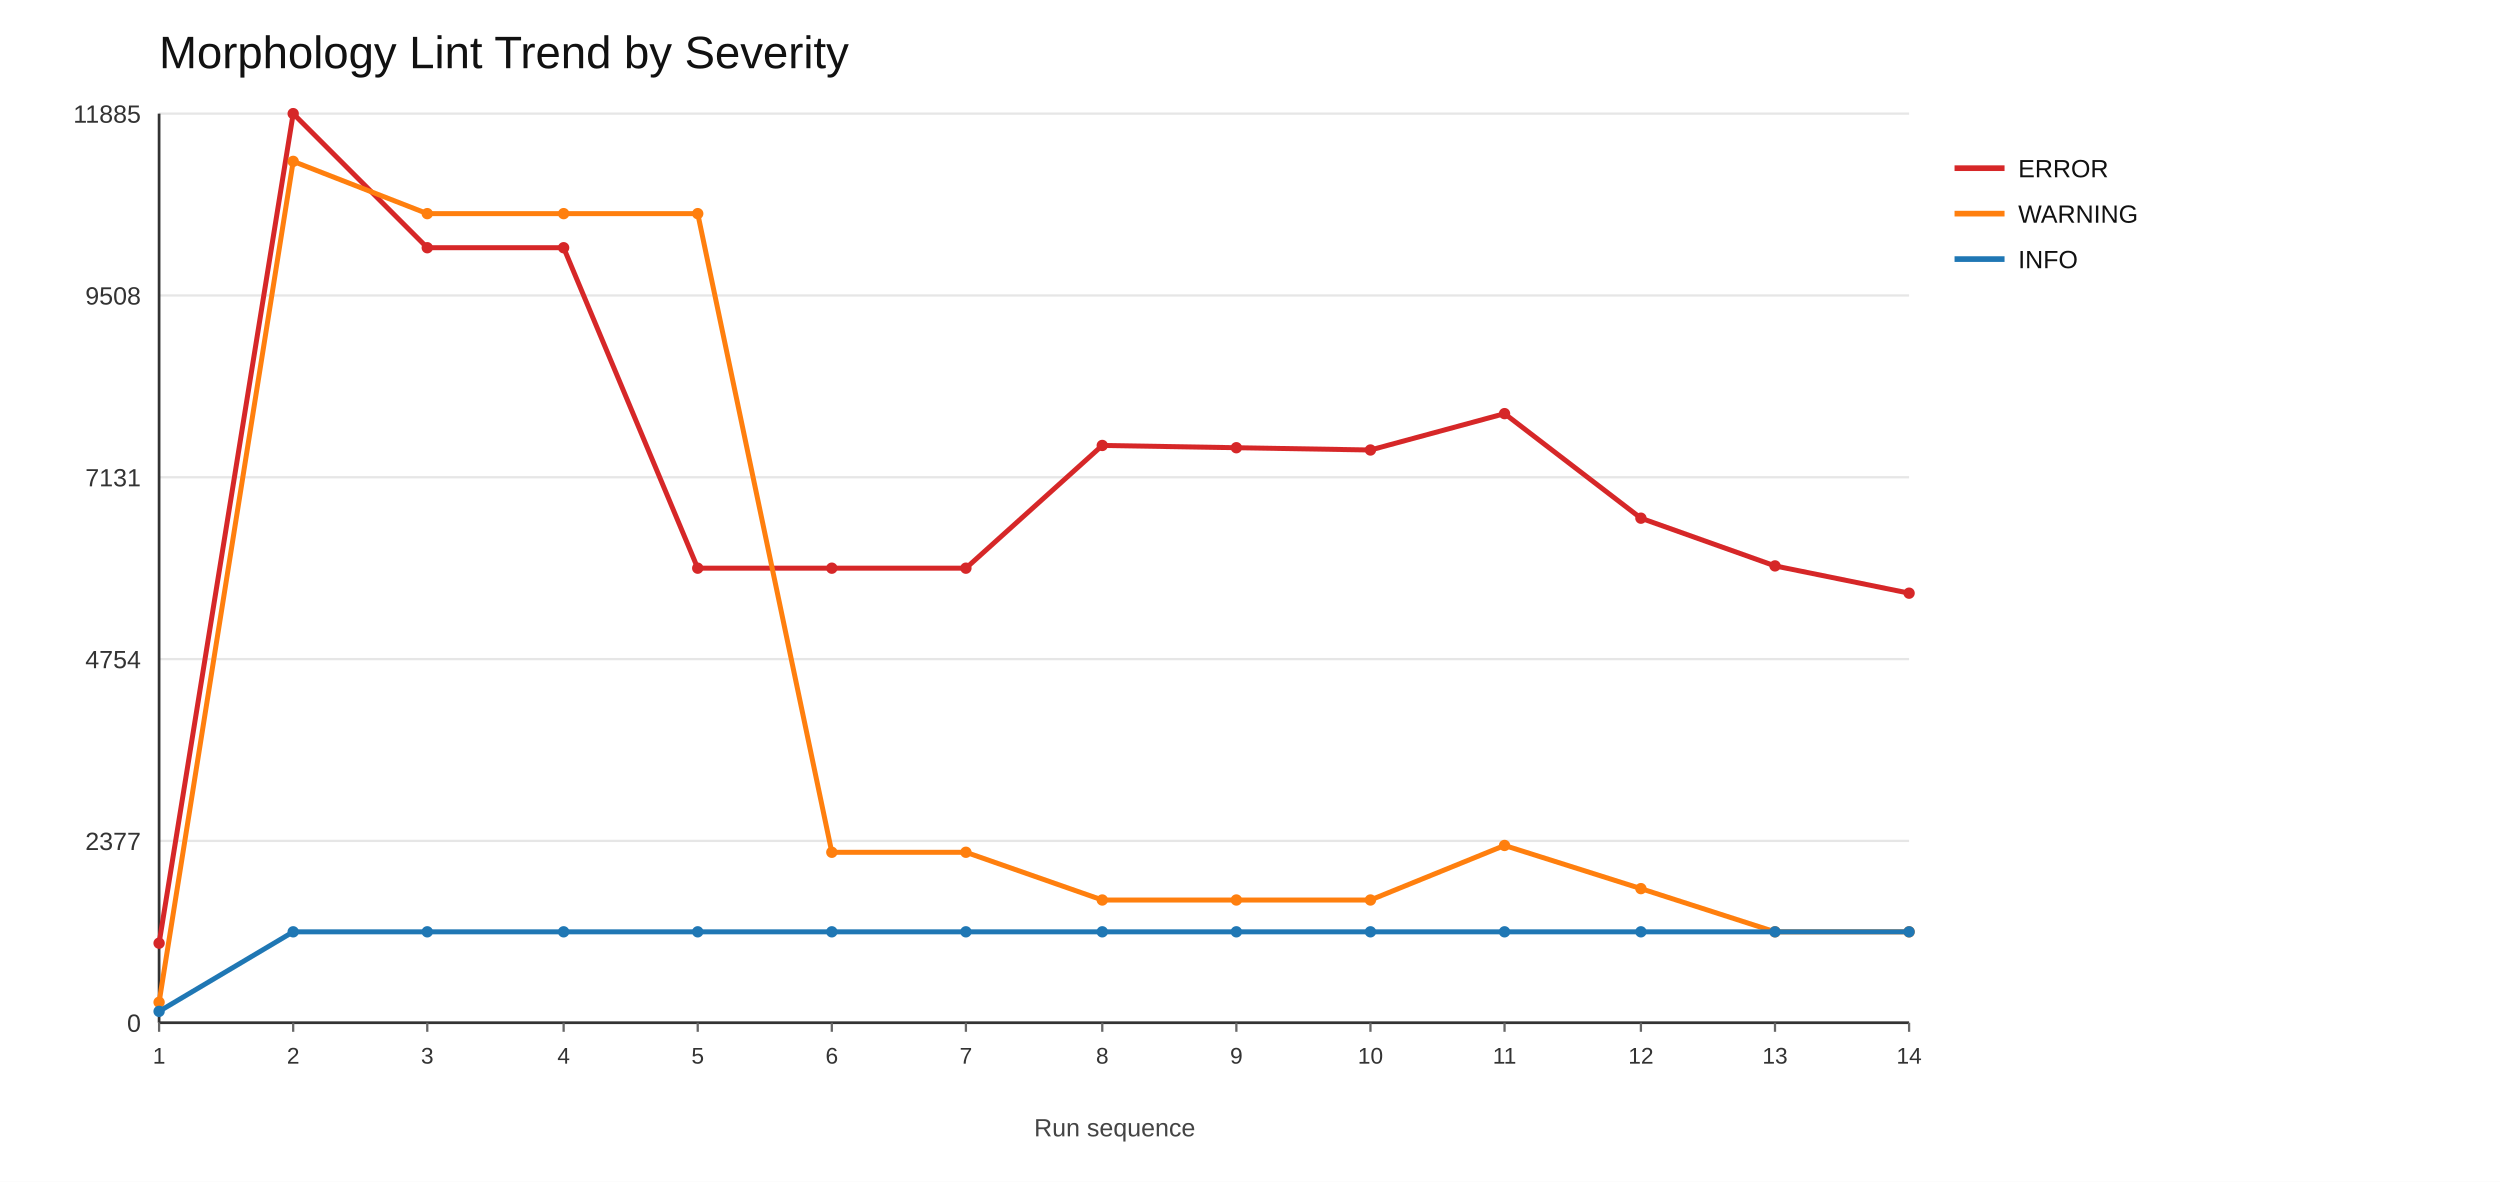
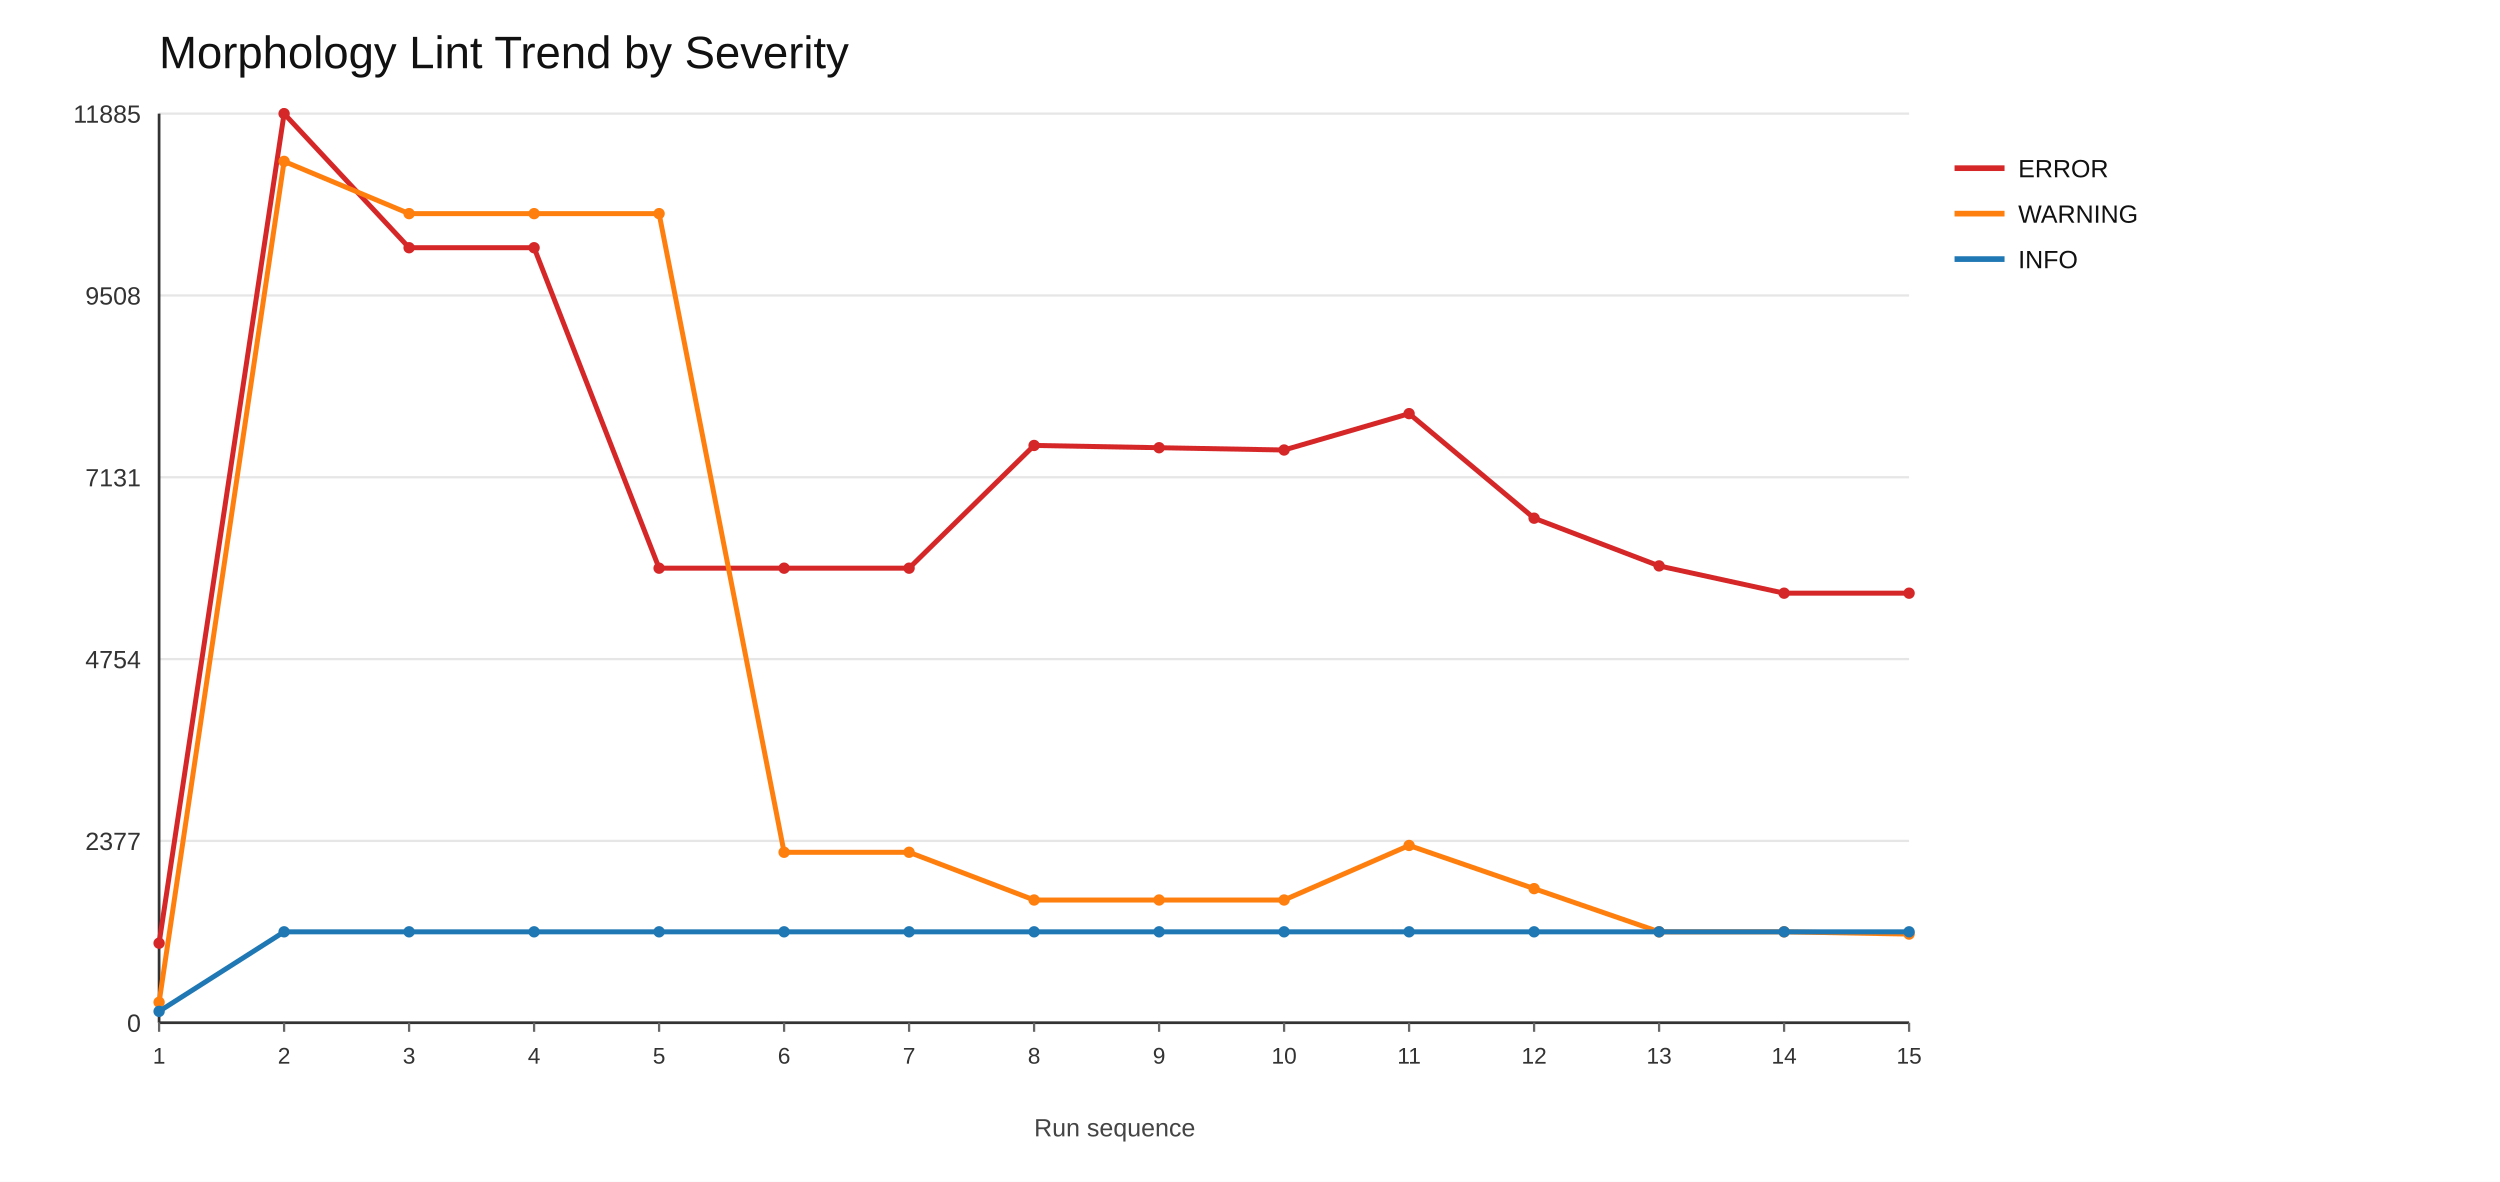
<svg xmlns="http://www.w3.org/2000/svg" width="1100" height="520">
  <rect x="0" y="0" width="1100" height="520" fill="#ffffff" />
  <text x="70" y="30" font-size="20" font-family="Arial" fill="#111">Morphology Lint Trend by Severity</text>
  <line x1="70" y1="450" x2="840" y2="450" stroke="#e6e6e6" stroke-width="1" />
  <text x="62" y="454" font-size="11" font-family="Arial" fill="#333" text-anchor="end">0</text>
  <line x1="70" y1="370" x2="840" y2="370" stroke="#e6e6e6" stroke-width="1" />
  <text x="62" y="374" font-size="11" font-family="Arial" fill="#333" text-anchor="end">2377</text>
  <line x1="70" y1="290" x2="840" y2="290" stroke="#e6e6e6" stroke-width="1" />
  <text x="62" y="294" font-size="11" font-family="Arial" fill="#333" text-anchor="end">4754</text>
  <line x1="70" y1="210" x2="840" y2="210" stroke="#e6e6e6" stroke-width="1" />
  <text x="62" y="214" font-size="11" font-family="Arial" fill="#333" text-anchor="end">7131</text>
  <line x1="70" y1="130" x2="840" y2="130" stroke="#e6e6e6" stroke-width="1" />
  <text x="62" y="134" font-size="11" font-family="Arial" fill="#333" text-anchor="end">9508</text>
  <line x1="70" y1="50" x2="840" y2="50" stroke="#e6e6e6" stroke-width="1" />
  <text x="62" y="54" font-size="11" font-family="Arial" fill="#333" text-anchor="end">11885</text>
  <line x1="70" y1="450" x2="840" y2="450" stroke="#333" stroke-width="1.2" />
  <line x1="70" y1="50" x2="70" y2="450" stroke="#333" stroke-width="1.2" />
  <line x1="70" y1="450" x2="70" y2="454" stroke="#666" stroke-width="1" />
  <text x="70" y="468" font-size="10" font-family="Arial" fill="#333" text-anchor="middle">1</text>
-   <line x1="129" y1="450" x2="129" y2="454" stroke="#666" stroke-width="1" />
-   <text x="129" y="468" font-size="10" font-family="Arial" fill="#333" text-anchor="middle">2</text>
-   <line x1="188" y1="450" x2="188" y2="454" stroke="#666" stroke-width="1" />
-   <text x="188" y="468" font-size="10" font-family="Arial" fill="#333" text-anchor="middle">3</text>
-   <line x1="248" y1="450" x2="248" y2="454" stroke="#666" stroke-width="1" />
-   <text x="248" y="468" font-size="10" font-family="Arial" fill="#333" text-anchor="middle">4</text>
-   <line x1="307" y1="450" x2="307" y2="454" stroke="#666" stroke-width="1" />
-   <text x="307" y="468" font-size="10" font-family="Arial" fill="#333" text-anchor="middle">5</text>
-   <line x1="366" y1="450" x2="366" y2="454" stroke="#666" stroke-width="1" />
-   <text x="366" y="468" font-size="10" font-family="Arial" fill="#333" text-anchor="middle">6</text>
-   <line x1="425" y1="450" x2="425" y2="454" stroke="#666" stroke-width="1" />
-   <text x="425" y="468" font-size="10" font-family="Arial" fill="#333" text-anchor="middle">7</text>
-   <line x1="485" y1="450" x2="485" y2="454" stroke="#666" stroke-width="1" />
-   <text x="485" y="468" font-size="10" font-family="Arial" fill="#333" text-anchor="middle">8</text>
-   <line x1="544" y1="450" x2="544" y2="454" stroke="#666" stroke-width="1" />
-   <text x="544" y="468" font-size="10" font-family="Arial" fill="#333" text-anchor="middle">9</text>
-   <line x1="603" y1="450" x2="603" y2="454" stroke="#666" stroke-width="1" />
-   <text x="603" y="468" font-size="10" font-family="Arial" fill="#333" text-anchor="middle">10</text>
-   <line x1="662" y1="450" x2="662" y2="454" stroke="#666" stroke-width="1" />
-   <text x="662" y="468" font-size="10" font-family="Arial" fill="#333" text-anchor="middle">11</text>
-   <line x1="722" y1="450" x2="722" y2="454" stroke="#666" stroke-width="1" />
-   <text x="722" y="468" font-size="10" font-family="Arial" fill="#333" text-anchor="middle">12</text>
-   <line x1="781" y1="450" x2="781" y2="454" stroke="#666" stroke-width="1" />
-   <text x="781" y="468" font-size="10" font-family="Arial" fill="#333" text-anchor="middle">13</text>
+   <line x1="125" y1="450" x2="125" y2="454" stroke="#666" stroke-width="1" />
+   <text x="125" y="468" font-size="10" font-family="Arial" fill="#333" text-anchor="middle">2</text>
+   <line x1="180" y1="450" x2="180" y2="454" stroke="#666" stroke-width="1" />
+   <text x="180" y="468" font-size="10" font-family="Arial" fill="#333" text-anchor="middle">3</text>
+   <line x1="235" y1="450" x2="235" y2="454" stroke="#666" stroke-width="1" />
+   <text x="235" y="468" font-size="10" font-family="Arial" fill="#333" text-anchor="middle">4</text>
+   <line x1="290" y1="450" x2="290" y2="454" stroke="#666" stroke-width="1" />
+   <text x="290" y="468" font-size="10" font-family="Arial" fill="#333" text-anchor="middle">5</text>
+   <line x1="345" y1="450" x2="345" y2="454" stroke="#666" stroke-width="1" />
+   <text x="345" y="468" font-size="10" font-family="Arial" fill="#333" text-anchor="middle">6</text>
+   <line x1="400" y1="450" x2="400" y2="454" stroke="#666" stroke-width="1" />
+   <text x="400" y="468" font-size="10" font-family="Arial" fill="#333" text-anchor="middle">7</text>
+   <line x1="455" y1="450" x2="455" y2="454" stroke="#666" stroke-width="1" />
+   <text x="455" y="468" font-size="10" font-family="Arial" fill="#333" text-anchor="middle">8</text>
+   <line x1="510" y1="450" x2="510" y2="454" stroke="#666" stroke-width="1" />
+   <text x="510" y="468" font-size="10" font-family="Arial" fill="#333" text-anchor="middle">9</text>
+   <line x1="565" y1="450" x2="565" y2="454" stroke="#666" stroke-width="1" />
+   <text x="565" y="468" font-size="10" font-family="Arial" fill="#333" text-anchor="middle">10</text>
+   <line x1="620" y1="450" x2="620" y2="454" stroke="#666" stroke-width="1" />
+   <text x="620" y="468" font-size="10" font-family="Arial" fill="#333" text-anchor="middle">11</text>
+   <line x1="675" y1="450" x2="675" y2="454" stroke="#666" stroke-width="1" />
+   <text x="675" y="468" font-size="10" font-family="Arial" fill="#333" text-anchor="middle">12</text>
+   <line x1="730" y1="450" x2="730" y2="454" stroke="#666" stroke-width="1" />
+   <text x="730" y="468" font-size="10" font-family="Arial" fill="#333" text-anchor="middle">13</text>
+   <line x1="785" y1="450" x2="785" y2="454" stroke="#666" stroke-width="1" />
+   <text x="785" y="468" font-size="10" font-family="Arial" fill="#333" text-anchor="middle">14</text>
  <line x1="840" y1="450" x2="840" y2="454" stroke="#666" stroke-width="1" />
-   <text x="840" y="468" font-size="10" font-family="Arial" fill="#333" text-anchor="middle">14</text>
-   <polyline fill="none" stroke="#d62728" stroke-width="2.2" points="70,415 129,50 188,109 248,109 307,250 366,250 425,250 485,196 544,197 603,198 662,182 722,228 781,249 840,261" />
+   <text x="840" y="468" font-size="10" font-family="Arial" fill="#333" text-anchor="middle">15</text>
+   <polyline fill="none" stroke="#d62728" stroke-width="2.2" points="70,415 125,50 180,109 235,109 290,250 345,250 400,250 455,196 510,197 565,198 620,182 675,228 730,249 785,261 840,261" />
  <circle cx="70" cy="415" r="2.5" fill="#d62728" />
-   <circle cx="129" cy="50" r="2.5" fill="#d62728" />
-   <circle cx="188" cy="109" r="2.5" fill="#d62728" />
-   <circle cx="248" cy="109" r="2.5" fill="#d62728" />
-   <circle cx="307" cy="250" r="2.5" fill="#d62728" />
-   <circle cx="366" cy="250" r="2.5" fill="#d62728" />
-   <circle cx="425" cy="250" r="2.5" fill="#d62728" />
-   <circle cx="485" cy="196" r="2.5" fill="#d62728" />
-   <circle cx="544" cy="197" r="2.5" fill="#d62728" />
-   <circle cx="603" cy="198" r="2.5" fill="#d62728" />
-   <circle cx="662" cy="182" r="2.5" fill="#d62728" />
-   <circle cx="722" cy="228" r="2.5" fill="#d62728" />
-   <circle cx="781" cy="249" r="2.5" fill="#d62728" />
+   <circle cx="125" cy="50" r="2.5" fill="#d62728" />
+   <circle cx="180" cy="109" r="2.5" fill="#d62728" />
+   <circle cx="235" cy="109" r="2.5" fill="#d62728" />
+   <circle cx="290" cy="250" r="2.5" fill="#d62728" />
+   <circle cx="345" cy="250" r="2.5" fill="#d62728" />
+   <circle cx="400" cy="250" r="2.5" fill="#d62728" />
+   <circle cx="455" cy="196" r="2.5" fill="#d62728" />
+   <circle cx="510" cy="197" r="2.5" fill="#d62728" />
+   <circle cx="565" cy="198" r="2.5" fill="#d62728" />
+   <circle cx="620" cy="182" r="2.5" fill="#d62728" />
+   <circle cx="675" cy="228" r="2.5" fill="#d62728" />
+   <circle cx="730" cy="249" r="2.5" fill="#d62728" />
+   <circle cx="785" cy="261" r="2.5" fill="#d62728" />
  <circle cx="840" cy="261" r="2.5" fill="#d62728" />
  <line x1="860" y1="74" x2="882" y2="74" stroke="#d62728" stroke-width="2.5" />
  <text x="888" y="78" font-size="11" font-family="Arial" fill="#111">ERROR</text>
-   <polyline fill="none" stroke="#ff7f0e" stroke-width="2.2" points="70,441 129,71 188,94 248,94 307,94 366,375 425,375 485,396 544,396 603,396 662,372 722,391 781,410 840,410" />
+   <polyline fill="none" stroke="#ff7f0e" stroke-width="2.2" points="70,441 125,71 180,94 235,94 290,94 345,375 400,375 455,396 510,396 565,396 620,372 675,391 730,410 785,410 840,411" />
  <circle cx="70" cy="441" r="2.5" fill="#ff7f0e" />
-   <circle cx="129" cy="71" r="2.5" fill="#ff7f0e" />
-   <circle cx="188" cy="94" r="2.5" fill="#ff7f0e" />
-   <circle cx="248" cy="94" r="2.5" fill="#ff7f0e" />
-   <circle cx="307" cy="94" r="2.5" fill="#ff7f0e" />
-   <circle cx="366" cy="375" r="2.5" fill="#ff7f0e" />
-   <circle cx="425" cy="375" r="2.5" fill="#ff7f0e" />
-   <circle cx="485" cy="396" r="2.5" fill="#ff7f0e" />
-   <circle cx="544" cy="396" r="2.5" fill="#ff7f0e" />
-   <circle cx="603" cy="396" r="2.5" fill="#ff7f0e" />
-   <circle cx="662" cy="372" r="2.5" fill="#ff7f0e" />
-   <circle cx="722" cy="391" r="2.5" fill="#ff7f0e" />
-   <circle cx="781" cy="410" r="2.5" fill="#ff7f0e" />
-   <circle cx="840" cy="410" r="2.5" fill="#ff7f0e" />
+   <circle cx="125" cy="71" r="2.5" fill="#ff7f0e" />
+   <circle cx="180" cy="94" r="2.5" fill="#ff7f0e" />
+   <circle cx="235" cy="94" r="2.5" fill="#ff7f0e" />
+   <circle cx="290" cy="94" r="2.5" fill="#ff7f0e" />
+   <circle cx="345" cy="375" r="2.5" fill="#ff7f0e" />
+   <circle cx="400" cy="375" r="2.5" fill="#ff7f0e" />
+   <circle cx="455" cy="396" r="2.5" fill="#ff7f0e" />
+   <circle cx="510" cy="396" r="2.5" fill="#ff7f0e" />
+   <circle cx="565" cy="396" r="2.5" fill="#ff7f0e" />
+   <circle cx="620" cy="372" r="2.5" fill="#ff7f0e" />
+   <circle cx="675" cy="391" r="2.5" fill="#ff7f0e" />
+   <circle cx="730" cy="410" r="2.5" fill="#ff7f0e" />
+   <circle cx="785" cy="410" r="2.5" fill="#ff7f0e" />
+   <circle cx="840" cy="411" r="2.5" fill="#ff7f0e" />
  <line x1="860" y1="94" x2="882" y2="94" stroke="#ff7f0e" stroke-width="2.5" />
  <text x="888" y="98" font-size="11" font-family="Arial" fill="#111">WARNING</text>
-   <polyline fill="none" stroke="#1f77b4" stroke-width="2.2" points="70,445 129,410 188,410 248,410 307,410 366,410 425,410 485,410 544,410 603,410 662,410 722,410 781,410 840,410" />
+   <polyline fill="none" stroke="#1f77b4" stroke-width="2.2" points="70,445 125,410 180,410 235,410 290,410 345,410 400,410 455,410 510,410 565,410 620,410 675,410 730,410 785,410 840,410" />
  <circle cx="70" cy="445" r="2.5" fill="#1f77b4" />
-   <circle cx="129" cy="410" r="2.5" fill="#1f77b4" />
-   <circle cx="188" cy="410" r="2.5" fill="#1f77b4" />
-   <circle cx="248" cy="410" r="2.5" fill="#1f77b4" />
-   <circle cx="307" cy="410" r="2.5" fill="#1f77b4" />
-   <circle cx="366" cy="410" r="2.5" fill="#1f77b4" />
-   <circle cx="425" cy="410" r="2.5" fill="#1f77b4" />
-   <circle cx="485" cy="410" r="2.5" fill="#1f77b4" />
-   <circle cx="544" cy="410" r="2.5" fill="#1f77b4" />
-   <circle cx="603" cy="410" r="2.5" fill="#1f77b4" />
-   <circle cx="662" cy="410" r="2.5" fill="#1f77b4" />
-   <circle cx="722" cy="410" r="2.5" fill="#1f77b4" />
-   <circle cx="781" cy="410" r="2.5" fill="#1f77b4" />
+   <circle cx="125" cy="410" r="2.5" fill="#1f77b4" />
+   <circle cx="180" cy="410" r="2.5" fill="#1f77b4" />
+   <circle cx="235" cy="410" r="2.5" fill="#1f77b4" />
+   <circle cx="290" cy="410" r="2.5" fill="#1f77b4" />
+   <circle cx="345" cy="410" r="2.5" fill="#1f77b4" />
+   <circle cx="400" cy="410" r="2.5" fill="#1f77b4" />
+   <circle cx="455" cy="410" r="2.5" fill="#1f77b4" />
+   <circle cx="510" cy="410" r="2.5" fill="#1f77b4" />
+   <circle cx="565" cy="410" r="2.5" fill="#1f77b4" />
+   <circle cx="620" cy="410" r="2.5" fill="#1f77b4" />
+   <circle cx="675" cy="410" r="2.5" fill="#1f77b4" />
+   <circle cx="730" cy="410" r="2.5" fill="#1f77b4" />
+   <circle cx="785" cy="410" r="2.5" fill="#1f77b4" />
  <circle cx="840" cy="410" r="2.5" fill="#1f77b4" />
  <line x1="860" y1="114" x2="882" y2="114" stroke="#1f77b4" stroke-width="2.5" />
  <text x="888" y="118" font-size="11" font-family="Arial" fill="#111">INFO</text>
  <text x="455" y="500" font-size="11" font-family="Arial" fill="#444">Run sequence</text>
</svg>
